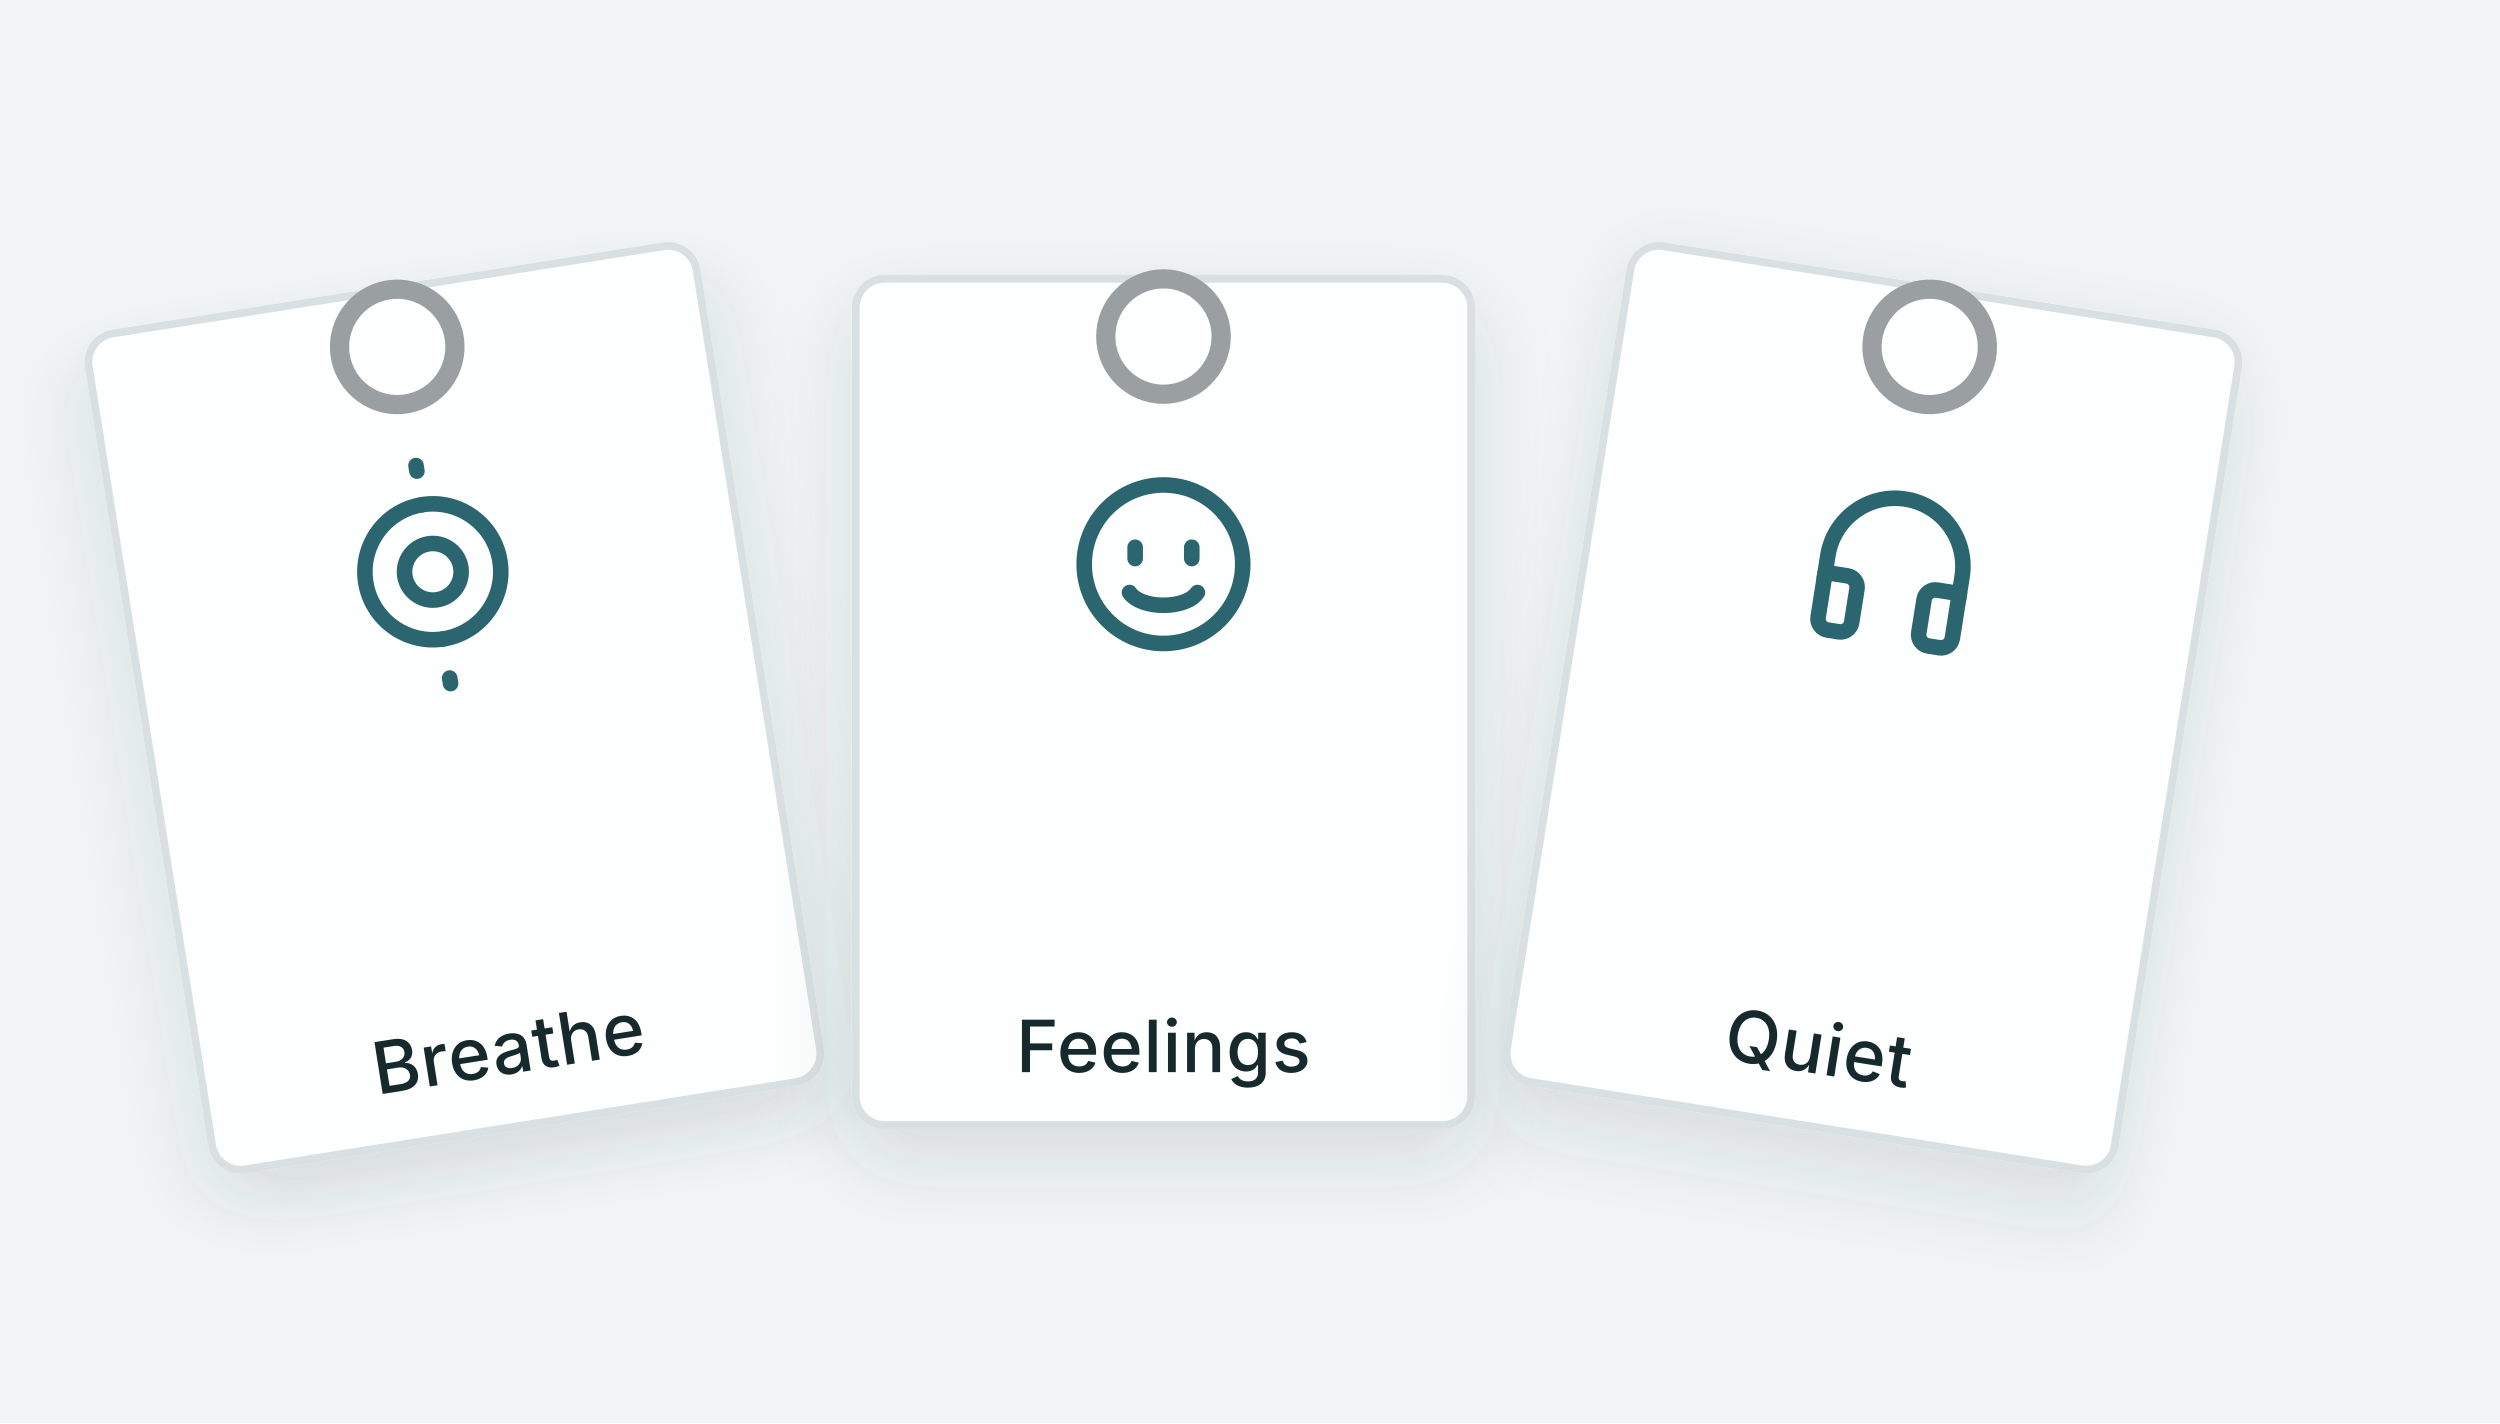
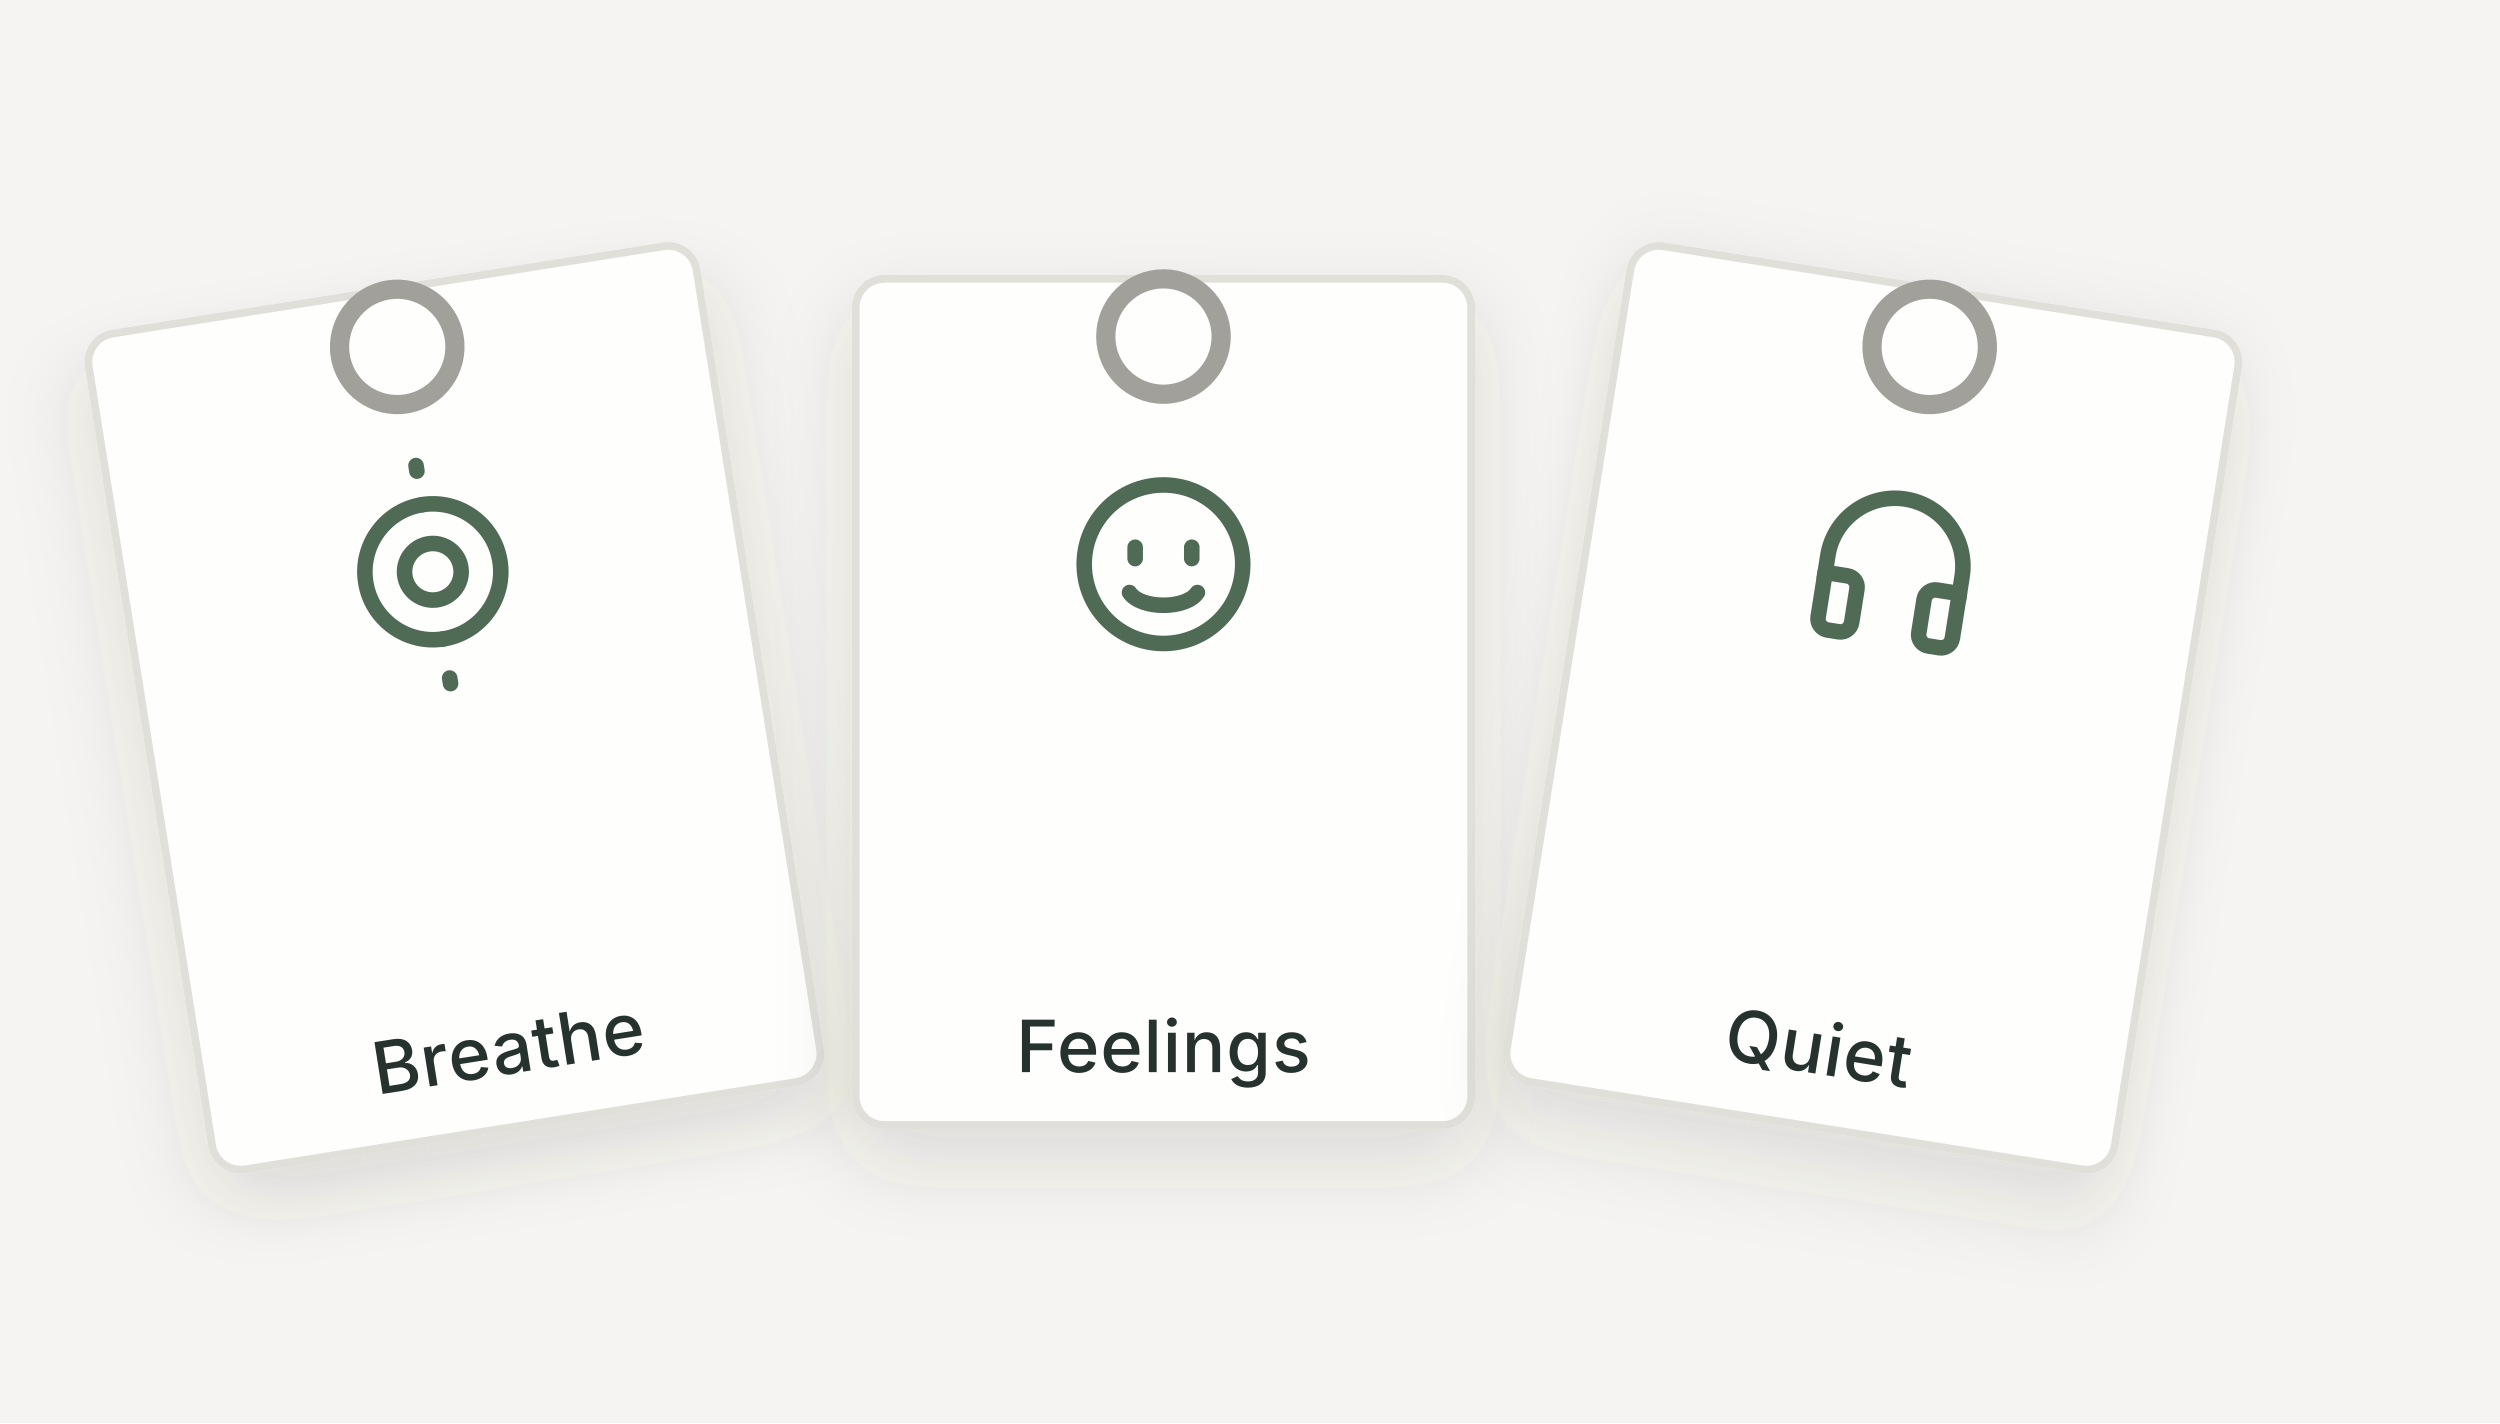
<svg xmlns="http://www.w3.org/2000/svg" viewBox="0 0 520 296" width="520" height="296" role="img" aria-labelledby="pt pd">
  <defs>
    <pattern id="velcro" width="8" height="8" patternUnits="userSpaceOnUse">
-       <rect width="8" height="8" fill="#BEC8CB" />
-       <path d="M0 8L8 0M-2 2L2 -2M6 10L10 6" stroke="#AAB5B8" stroke-width="1.4" />
+       <rect width="8" height="8" fill="#CBC7BE" />
+       <path d="M0 8L8 0M-2 2L2 -2M6 10L10 6" stroke="#B8B4AA" stroke-width="1.4" />
    </pattern>
    <pattern id="ribs" width="14" height="10" patternUnits="userSpaceOnUse">
      <rect width="14" height="10" fill="#B7CFCC" />
-       <rect width="6" height="10" fill="#A5B8BD" />
+       <rect width="6" height="10" fill="#BBB5A7" />
    </pattern>
    <pattern id="bumps" width="18" height="18" patternUnits="userSpaceOnUse">
-       <rect width="18" height="18" fill="#CCD7DA" />
+       <rect width="18" height="18" fill="#D9D5CD" />
      <circle cx="5" cy="5" r="3.1" fill="#A9C6C1" />
      <circle cx="14" cy="14" r="3.1" fill="#A9C6C1" />
    </pattern>
    <pattern id="quilt" width="26" height="26" patternUnits="userSpaceOnUse" patternTransform="rotate(45)">
      <rect width="26" height="26" fill="none" />
-       <path d="M0 0h26M0 0v26" stroke="#9FB4BA" stroke-width="1.5" stroke-dasharray="4 4" />
+       <path d="M0 0h26M0 0v26" stroke="#B7B1A2" stroke-width="1.5" stroke-dasharray="4 4" />
    </pattern>
    <linearGradient id="padlight" x1="0" y1="0" x2="0.3" y2="1">
      <stop offset="0" stop-color="#FFFFFF" stop-opacity="0.45" />
      <stop offset="1" stop-color="#FFFFFF" stop-opacity="0" />
    </linearGradient>
    <filter id="soft" x="-25%" y="-25%" width="150%" height="160%">
-       <feDropShadow dx="0" dy="16" stdDeviation="18" flood-color="#383E40" flood-opacity="0.16" />
+       <feDropShadow dx="0" dy="16" stdDeviation="18" flood-color="#403E38" flood-opacity="0.16" />
    </filter>
    <filter id="soft-sm" x="-30%" y="-30%" width="160%" height="170%">
-       <feDropShadow dx="0" dy="7" stdDeviation="8" flood-color="#383E40" flood-opacity="0.14" />
+       <feDropShadow dx="0" dy="7" stdDeviation="8" flood-color="#403E38" flood-opacity="0.14" />
    </filter>
  </defs>
-   <rect width="520" height="296" fill="#F2F5F5" />
+   <rect width="520" height="296" fill="#F5F4F2" />
  <g transform="rotate(-9 110 245)" filter="url(#soft-sm)">
-     <rect x="46" y="58" width="128" height="176" rx="6" fill="#FDFEFE" stroke="#D8E0E2" stroke-width="1.6" />
-     <g transform="translate(80.56,87.92) scale(0.5888)" fill="none" stroke="#2A6570" stroke-width="5.5" stroke-linecap="round" stroke-linejoin="round">
+     <rect x="46" y="58" width="128" height="176" rx="6" fill="#FEFEFD" stroke="#E1DFD9" stroke-width="1.6" />
+     <g transform="translate(80.56,87.92) scale(0.5888)" fill="none" stroke="#4F6A55" stroke-width="5.5" stroke-linecap="round" stroke-linejoin="round">
      <circle cx="50" cy="50" r="10" />
      <path d="M50 26a24 24 0 0 1 0 48" />
      <path d="M50 26a24 24 0 0 0 0 48" />
      <path d="M50 14v-2" />
      <path d="M50 88v2" />
    </g>
-     <text x="110.0" y="223" text-anchor="middle" font-family="Inter, Helvetica, Arial, sans-serif" font-size="15" font-weight="500" fill="#16292E" letter-spacing="0.2">Breathe</text>
-     <circle cx="110" cy="70" r="12" fill="none" stroke="#9AA0A2" stroke-width="4" />
+     <text x="110.0" y="223" text-anchor="middle" font-family="Inter, Helvetica, Arial, sans-serif" font-size="15" font-weight="500" fill="#26332F" letter-spacing="0.2">Breathe</text>
+     <circle cx="110" cy="70" r="12" fill="none" stroke="#A2A09A" stroke-width="4" />
  </g>
  <g transform="rotate(0 242 245)" filter="url(#soft-sm)">
-     <rect x="178" y="58" width="128" height="176" rx="6" fill="#FDFEFE" stroke="#D8E0E2" stroke-width="1.6" />
-     <g transform="translate(212.56,87.92) scale(0.5888)" fill="none" stroke="#2A6570" stroke-width="5.5" stroke-linecap="round" stroke-linejoin="round">
+     <rect x="178" y="58" width="128" height="176" rx="6" fill="#FEFEFD" stroke="#E1DFD9" stroke-width="1.6" />
+     <g transform="translate(212.56,87.92) scale(0.5888)" fill="none" stroke="#4F6A55" stroke-width="5.5" stroke-linecap="round" stroke-linejoin="round">
      <circle cx="50" cy="50" r="28" />
      <path d="M40 44v4" />
      <path d="M60 44v4" />
      <path d="M38 60c4 6 20 6 24 0" />
    </g>
-     <text x="242.0" y="223" text-anchor="middle" font-family="Inter, Helvetica, Arial, sans-serif" font-size="15" font-weight="500" fill="#16292E" letter-spacing="0.2">Feelings</text>
-     <circle cx="242" cy="70" r="12" fill="none" stroke="#9AA0A2" stroke-width="4" />
+     <text x="242.0" y="223" text-anchor="middle" font-family="Inter, Helvetica, Arial, sans-serif" font-size="15" font-weight="500" fill="#26332F" letter-spacing="0.2">Feelings</text>
+     <circle cx="242" cy="70" r="12" fill="none" stroke="#A2A09A" stroke-width="4" />
  </g>
  <g transform="rotate(9 374 245)" filter="url(#soft-sm)">
-     <rect x="310" y="58" width="128" height="176" rx="6" fill="#FDFEFE" stroke="#D8E0E2" stroke-width="1.6" />
-     <g transform="translate(344.56,87.92) scale(0.5888)" fill="none" stroke="#2A6570" stroke-width="5.5" stroke-linecap="round" stroke-linejoin="round">
+     <rect x="310" y="58" width="128" height="176" rx="6" fill="#FEFEFD" stroke="#E1DFD9" stroke-width="1.6" />
+     <g transform="translate(344.56,87.92) scale(0.5888)" fill="none" stroke="#4F6A55" stroke-width="5.5" stroke-linecap="round" stroke-linejoin="round">
      <path d="M26 56V48a24 24 0 0 1 48 0v8" />
      <path d="M26 54h8a4 4 0 0 1 4 4v12a4 4 0 0 1-4 4h-4a4 4 0 0 1-4-4z" />
      <path d="M74 54h-8a4 4 0 0 0-4 4v12a4 4 0 0 0 4 4h4a4 4 0 0 0 4-4z" />
    </g>
-     <text x="374.0" y="223" text-anchor="middle" font-family="Inter, Helvetica, Arial, sans-serif" font-size="15" font-weight="500" fill="#16292E" letter-spacing="0.2">Quiet</text>
-     <circle cx="374" cy="70" r="12" fill="none" stroke="#9AA0A2" stroke-width="4" />
+     <text x="374.0" y="223" text-anchor="middle" font-family="Inter, Helvetica, Arial, sans-serif" font-size="15" font-weight="500" fill="#26332F" letter-spacing="0.2">Quiet</text>
+     <circle cx="374" cy="70" r="12" fill="none" stroke="#A2A09A" stroke-width="4" />
  </g>
</svg>
